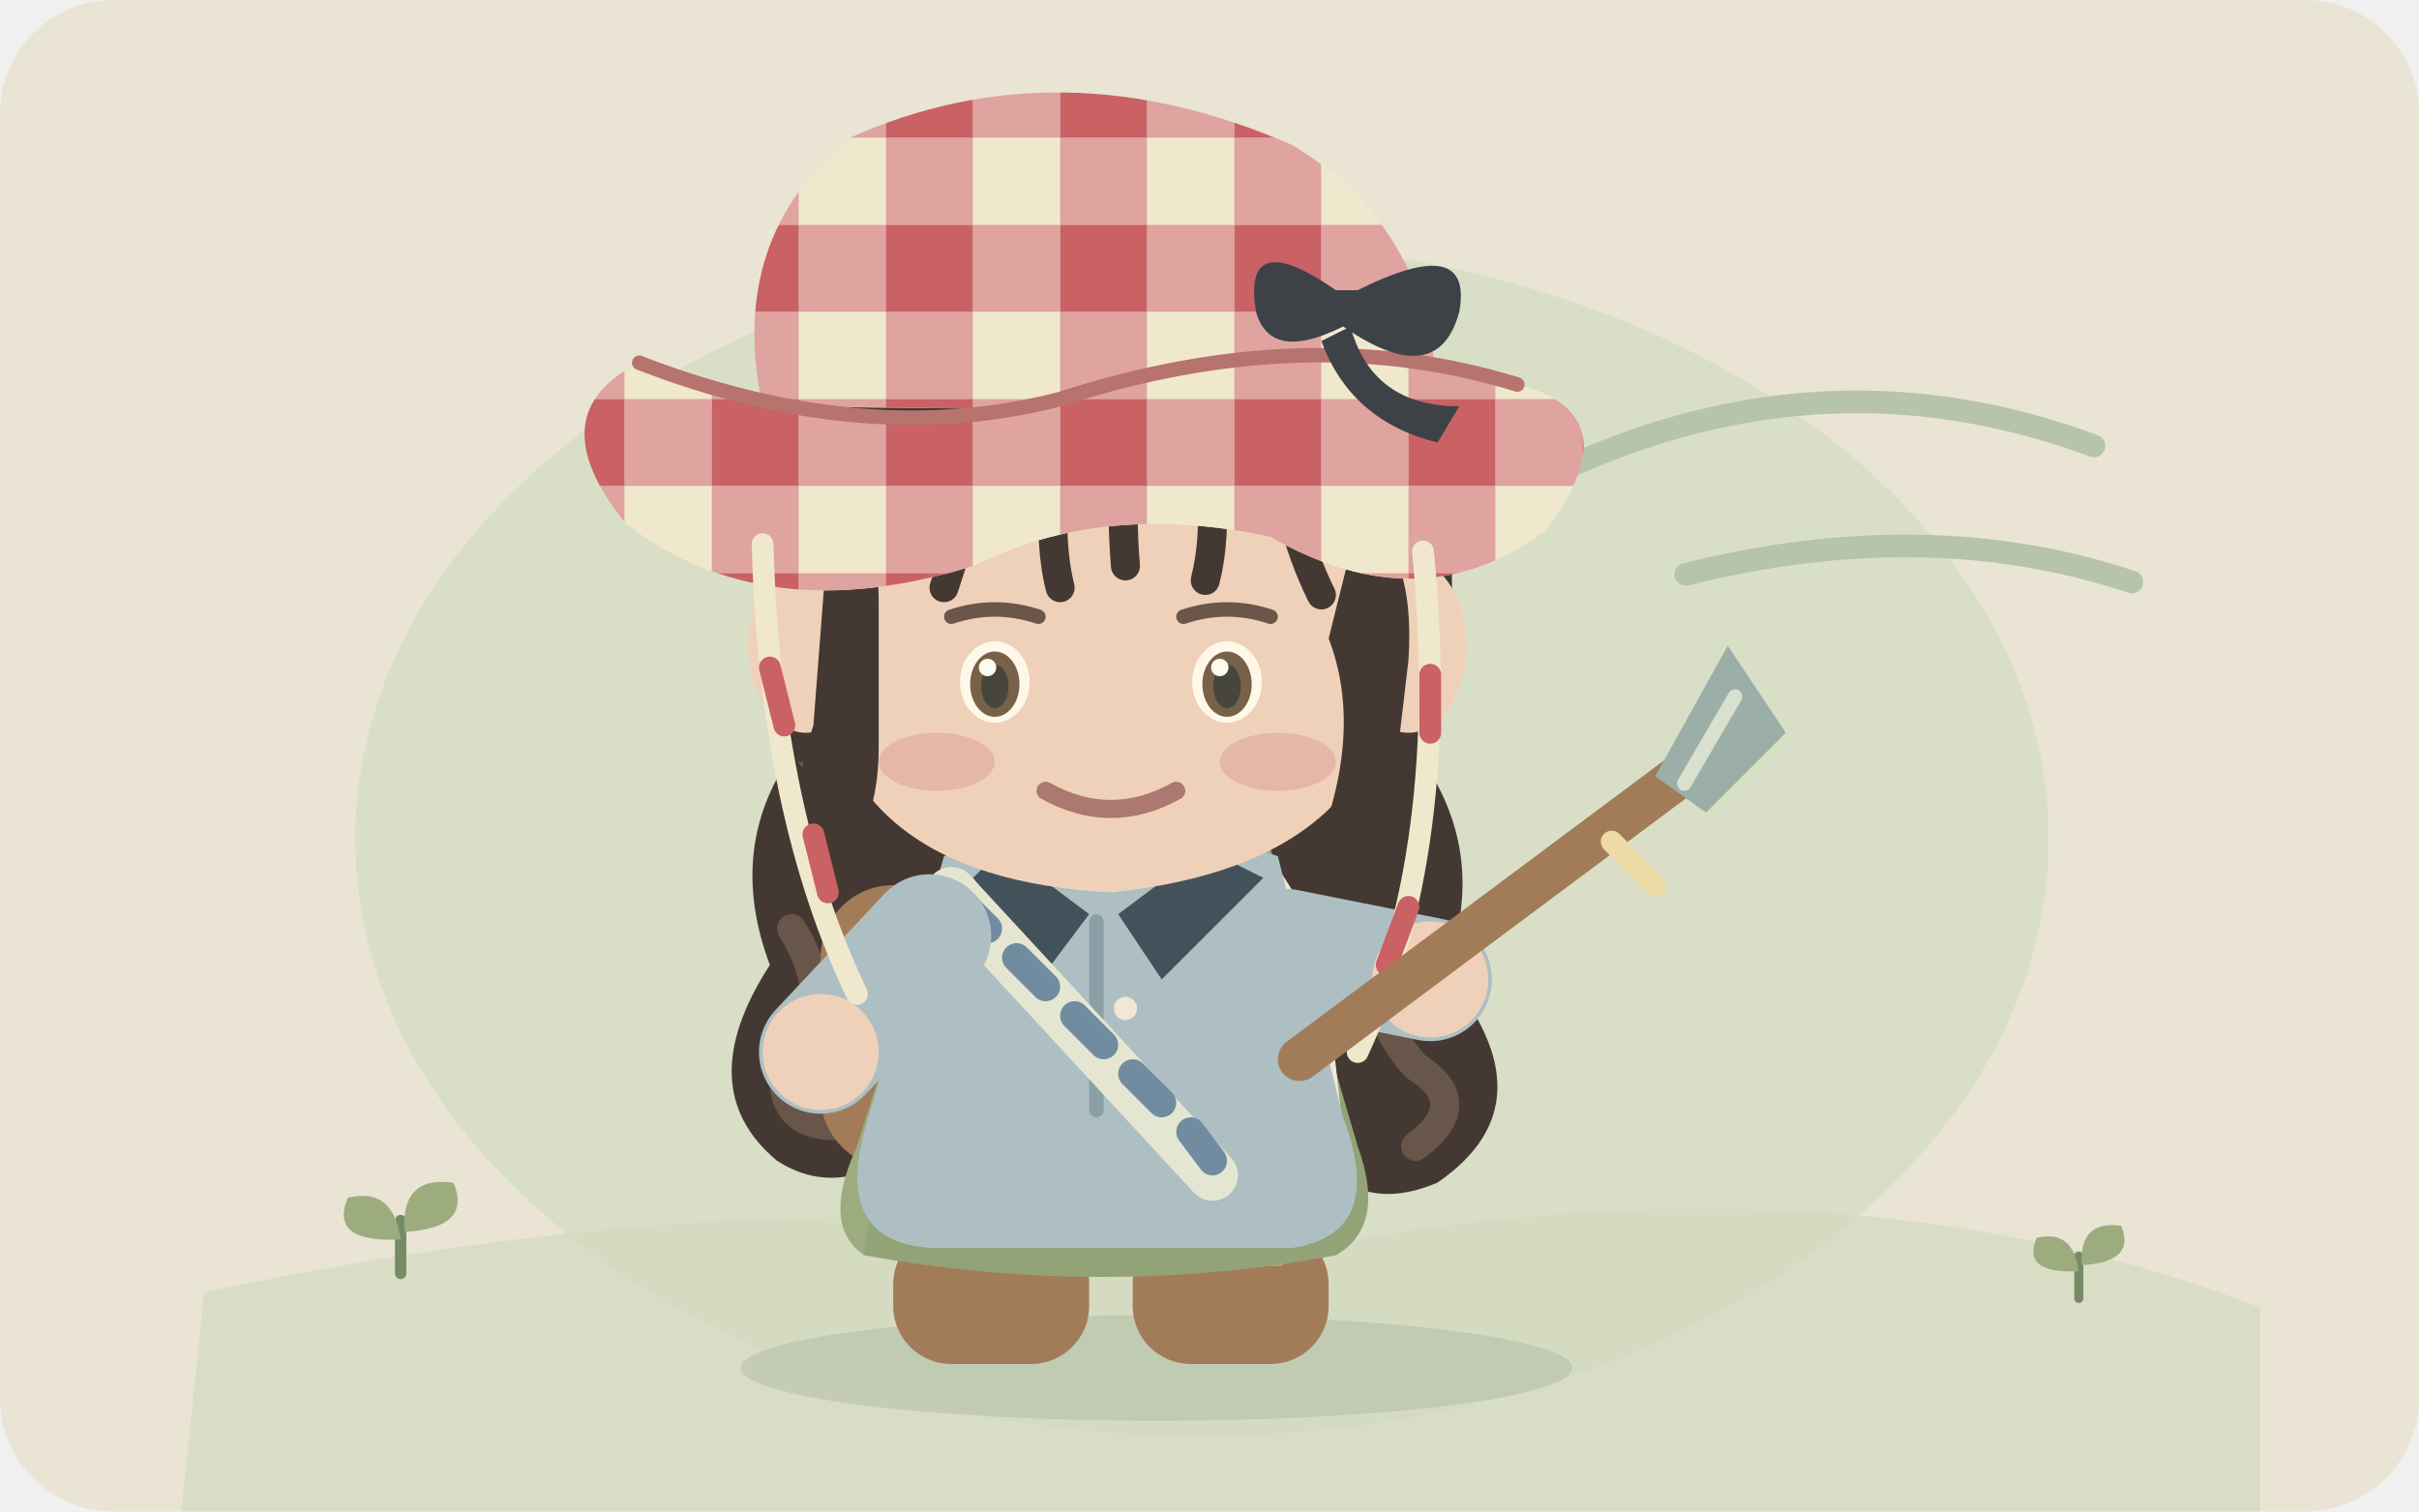
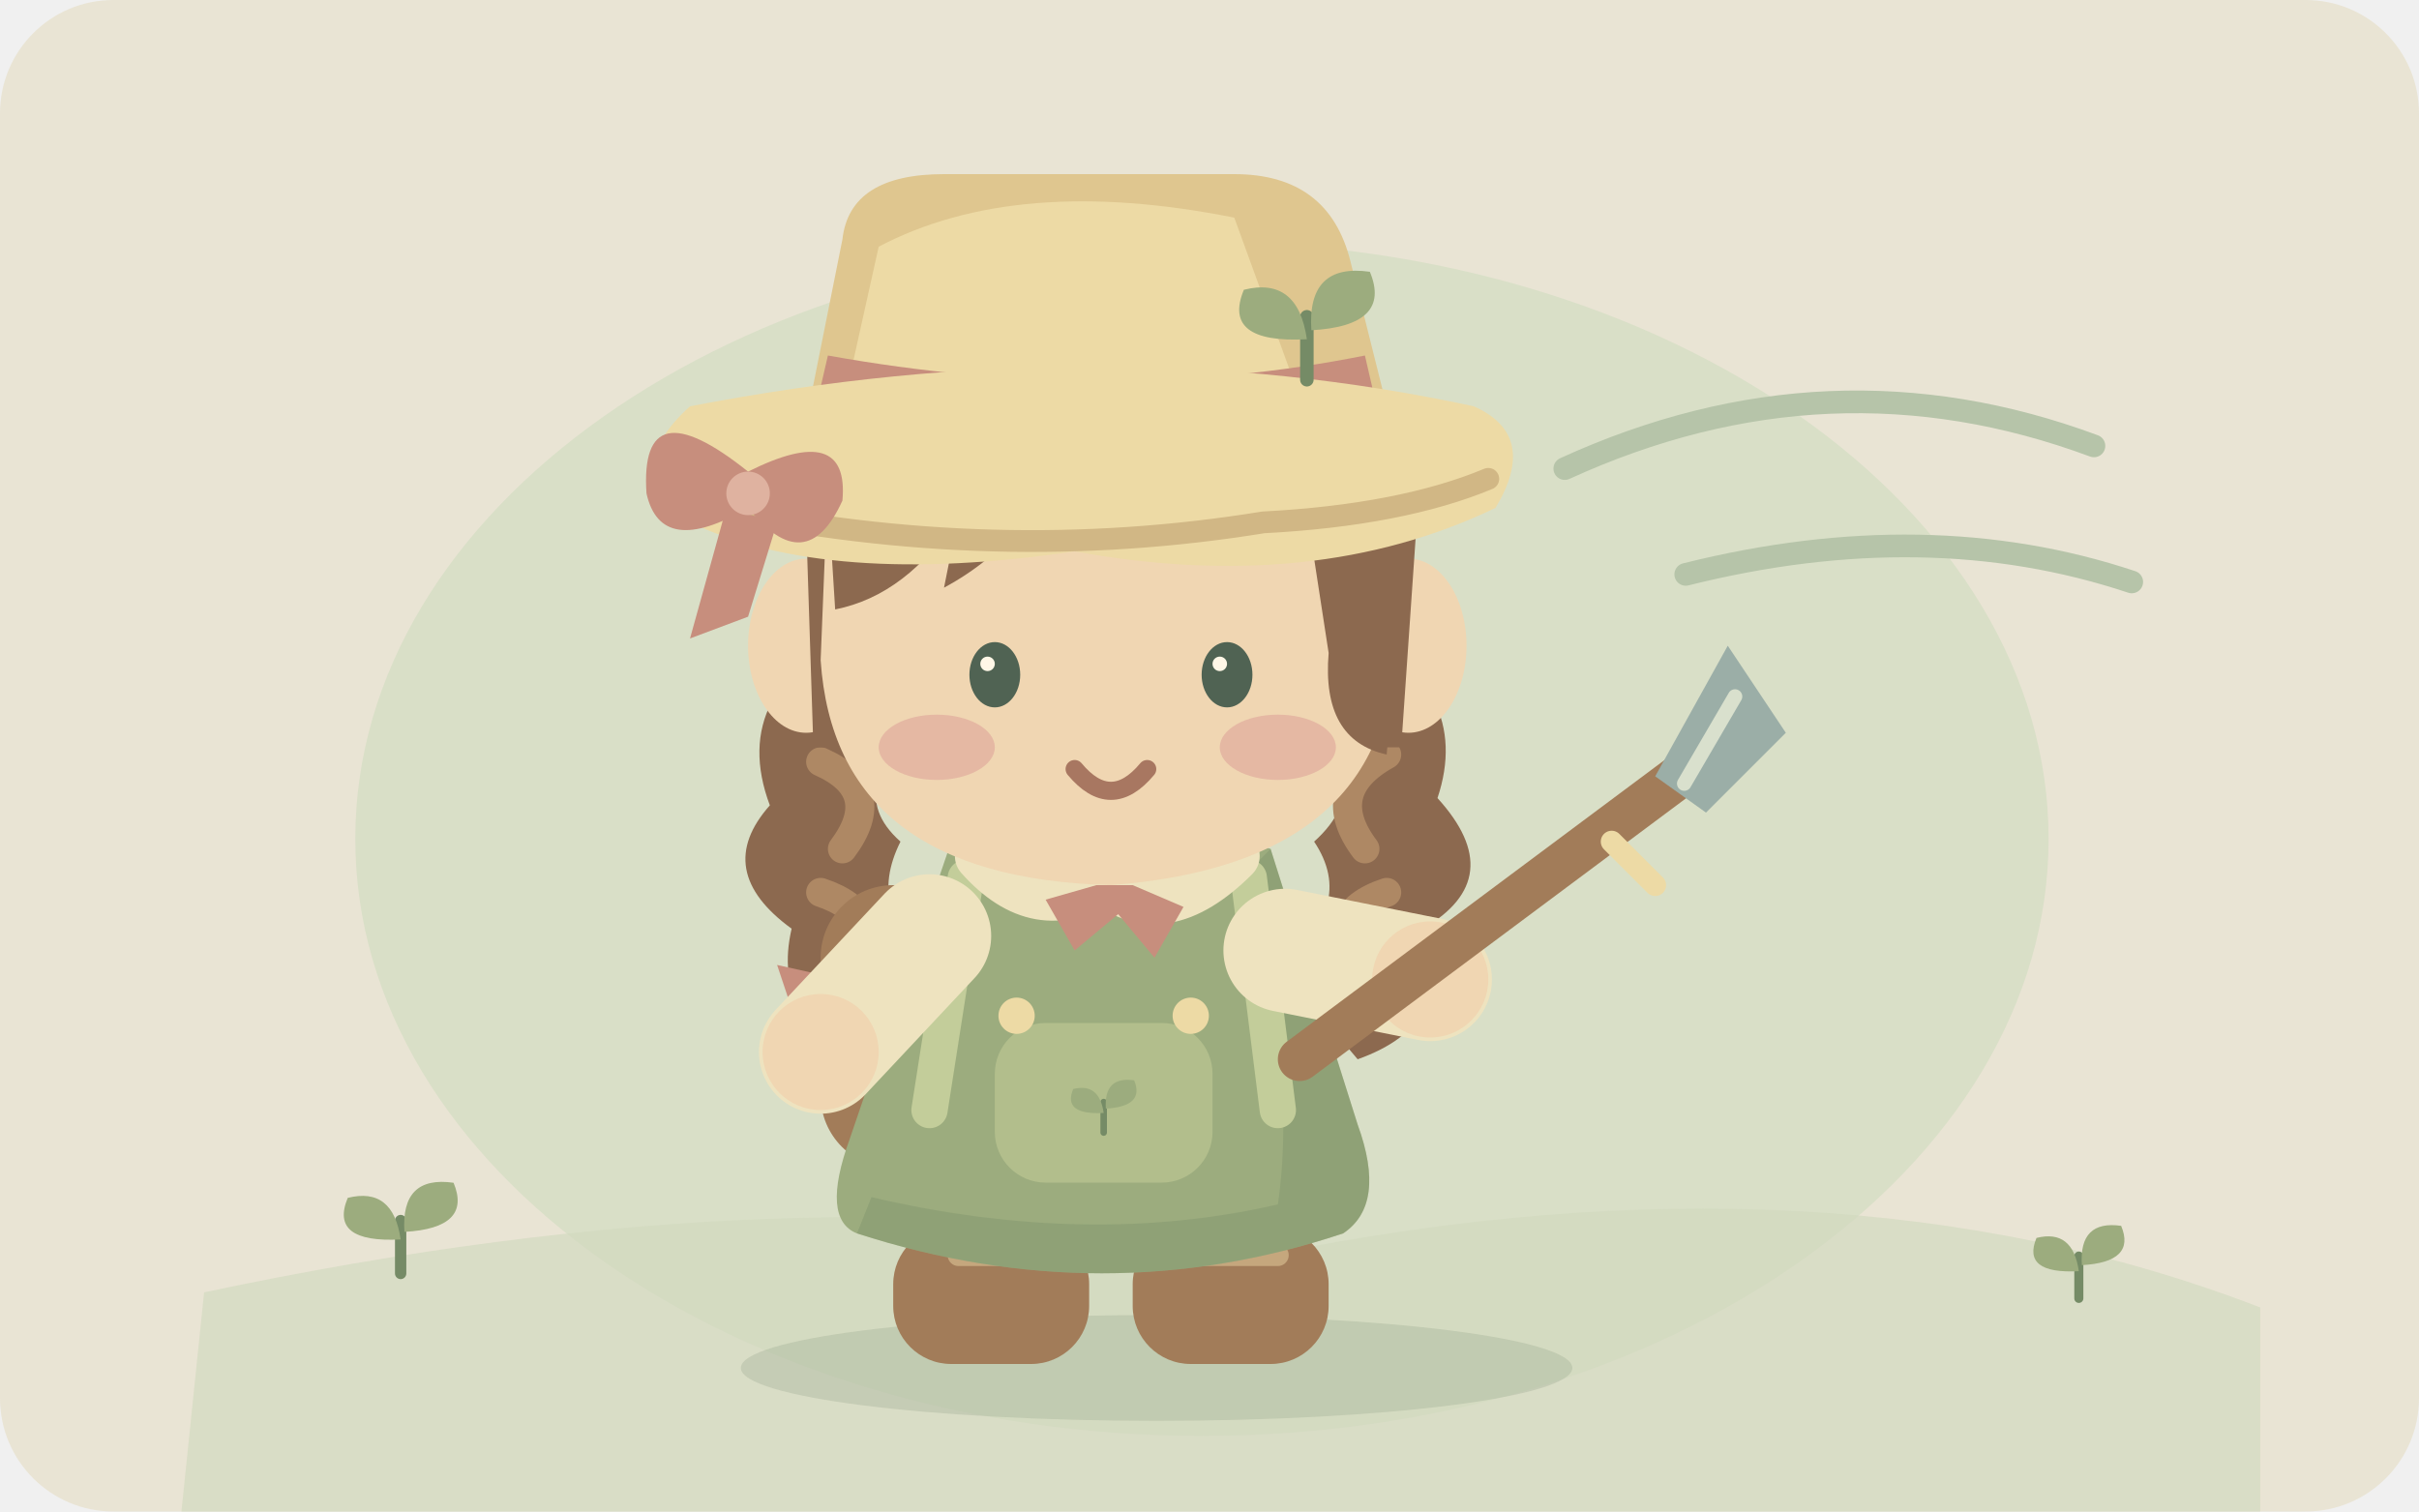
<svg xmlns="http://www.w3.org/2000/svg" width="320" height="200" viewBox="0 0 320 200">
  <rect x="0" y="0" width="320" height="200" rx="15" fill="#e9e4d4" />
  <ellipse cx="159" cy="111" rx="112" ry="79" fill="#d9dfc7" />
  <path d="M27 171Q107 154 168 166Q242 151 299 173V200H24Z" fill="#d1d9be" opacity=".65" />
  <g transform="translate(53 165) scale(0.5)">
    <path d="M0 7V-7" fill="none" stroke="#758b66" stroke-width="3" stroke-linecap="round" stroke-linejoin="round" />
    <path d="M0-2Q-19-1-14-13Q-2-16 0-2M1-4Q0-19 14-17Q19-5 1-4" fill="#9cac7e" />
  </g>
  <g transform="translate(275 169) scale(0.4)">
    <path d="M0 7V-7" fill="none" stroke="#758b66" stroke-width="3" stroke-linecap="round" stroke-linejoin="round" />
    <path d="M0-2Q-19-1-14-13Q-2-16 0-2M1-4Q0-19 14-17Q19-5 1-4" fill="#9cac7e" />
  </g>
  <path d="M207 62Q242 46 277 59M223 76Q255 68 282 77" fill="none" stroke="#b6c4a9" stroke-width="3" stroke-linecap="round" stroke-linejoin="round" />
  <ellipse cx="153" cy="181" rx="55" ry="7" fill="#5b7057" opacity=".16" />
  <g transform="translate(50 0) scale(.96)">
-     <path d="M55 82Q51 48 72 38Q101 23 128 39Q148 48 148 81L145 112Q144 126 151 137Q146 155 132 150L123 133H78Q65 155 52 143Q61 128 55 112Z" fill="#443932" />
-     <path d="M58 107Q67 120 61 133Q58 140 64 141M140 108Q132 122 141 136Q145 141 138 145" fill="none" stroke="#69564a" stroke-width="4" stroke-linecap="round" stroke-linejoin="round" />
-     <path d="M57 104Q48 117 54 133Q43 150 55 160Q66 167 78 153L76 127ZM141 101Q154 116 147 134Q162 152 146 163Q132 169 125 152L128 125Z" fill="#443932" />
-     <path d="M57 128Q64 139 56 150Q57 156 65 155M141 127Q134 137 143 147Q151 152 143 158" fill="none" stroke="#69564a" stroke-width="4" stroke-linecap="round" stroke-linejoin="round" />
+     <path d="M67 86Q48 95 54 111Q46 120 57 128Q54 141 68 146L77 133Q67 126 72 116Q63 108 78 98Z" fill="#8c694f" />
+     <path d="M134 86Q151 95 146 110Q156 121 144 128Q149 141 135 146L124 133Q135 125 129 116Q139 107 124 98Z" fill="#8c694f" />
+     <path d="M61 105Q70 109 64 117M61 123Q70 126 66 134M139 104Q130 109 136 117M139 123Q130 126 135 134" fill="none" stroke="#ae8864" stroke-width="4" stroke-linecap="round" stroke-linejoin="round" />
+     <path d="M64 135 55 133 58 142 67 140 74 145 77 137 68 135Z" fill="#c78e7d" />
+     <path d="M135 135 126 137 129 145 137 140 145 143 147 134 138 135Z" fill="#c78e7d" />
    <rect x="61" y="122" width="31" height="39" rx="10" fill="#a27c59" />
-     <rect x="77" y="157" width="18" height="28" rx="8" fill="#f0e7d5" />
-     <rect x="107" y="157" width="18" height="28" rx="8" fill="#f0e7d5" />
+     <rect x="77" y="157" width="18" height="28" rx="8" fill="#eee3bf" />
+     <rect x="107" y="157" width="18" height="28" rx="8" fill="#eee3bf" />
    <rect x="71" y="169" width="27" height="19" rx="8" fill="#a27c59" />
    <rect x="104" y="169" width="27" height="19" rx="8" fill="#a27c59" />
    <path d="M80 173H91M113 173H124" fill="none" stroke="#c5a77d" stroke-width="3" stroke-linecap="round" stroke-linejoin="round" />
-     <path d="M79 117Q101 110 123 117L135 158Q139 169 132 173Q100 179 67 173Q61 169 66 158Z" fill="#9cac7e" />
-     <path d="M119 127 126 164Q100 171 68 165L67 173Q100 179 132 173Q139 169 135 158L123 117Z" fill="#758b66" opacity=".26" />
-     <path d="M79 117Q86 112 94 117L100 130 94 156Q85 162 69 156L74 127Z" fill="#f0e7d5" />
-     <path d="M106 117Q116 112 123 118L130 129 133 156Q119 162 105 156L100 130Z" fill="#f0e7d5" />
-     <path d="M92 120 99 130 106 121M102 134V155" fill="none" stroke="#d9ceb8" stroke-width="2" stroke-linecap="round" stroke-linejoin="round" />
-     <path d="M89 120Q93 134 101 136Q110 131 114 120" fill="none" stroke="#c5a76f" stroke-width="1.5" stroke-linecap="round" stroke-linejoin="round" />
-     <ellipse cx="101" cy="137" rx="2.6" ry="3.6" fill="#d1ae68" />
-     <circle cx="108" cy="145" r="1.6" fill="#c4bba6" />
-     <circle cx="108" cy="152" r="1.6" fill="#c4bba6" />
-     <rect x="78" y="145" width="12" height="9" rx="3" fill="#e4dbc7" />
-     <g transform="translate(99 166) scale(0.25)">
+     <path d="M79 116Q100 109 123 117L135 155Q139 166 133 170Q100 181 66 170Q61 168 65 157Z" fill="#9cac7e" />
+     <path d="M118 122Q127 145 124 166Q98 172 68 165L66 170Q100 181 133 170Q139 166 135 155L123 117Z" fill="#758b66" opacity=".32" />
+     <path d="M81 121 76 153M120 121 124 153" fill="none" stroke="#c3cd9a" stroke-width="5" stroke-linecap="round" stroke-linejoin="round" />
+     <rect x="85" y="141" width="30" height="22" rx="7" fill="#b2be8c" />
+     <circle cx="88" cy="140" r="2.5" fill="#eddaa5" />
+     <circle cx="112" cy="140" r="2.5" fill="#eddaa5" />
+     <path d="M83 118Q91 127 100 121Q108 128 118 118" fill="none" stroke="#eee3bf" stroke-width="7" stroke-linecap="round" stroke-linejoin="round" />
+     <path d="M99 122 92 124 96 131 102 126 107 132 111 125 104 122Z" fill="#c78e7d" />
+     <g transform="translate(100 154) scale(0.3)">
      <path d="M0 7V-7" fill="none" stroke="#758b66" stroke-width="3" stroke-linecap="round" stroke-linejoin="round" />
      <path d="M0-2Q-19-1-14-13Q-2-16 0-2M1-4Q0-19 14-17Q19-5 1-4" fill="#9cac7e" />
    </g>
-     <path d="M78 118Q99 110 124 118L133 154Q139 170 126 172H76Q63 171 67 156Z" fill="#aebfc4" />
-     <path d="M86 117 98 126 92 134 82 121ZM114 117 102 126 108 135 122 121Z" fill="#43525a" />
-     <path d="M99 127V153" fill="none" stroke="#8b9fa6" stroke-width="2" stroke-linecap="round" stroke-linejoin="round" />
-     <circle cx="103" cy="139" r="1.6" fill="#f0e7d5" />
-     <circle cx="103" cy="149" r="1.6" fill="#f0e7d5" />
-     <path d="M79 123 115 162" fill="none" stroke="#e5e6d1" stroke-width="7" stroke-linecap="round" stroke-linejoin="round" />
-     <path d="M80 124 84 128M88 132 92 136M96 140 100 144M104 148 108 152M112 156 115 160" fill="none" stroke="#718ca0" stroke-width="4" stroke-linecap="round" stroke-linejoin="round" />
-     <path d="M76 129 61 145" fill="none" stroke="#aebfc4" stroke-width="17" stroke-linecap="round" stroke-linejoin="round" />
-     <path d="M125 131 145 135" fill="none" stroke="#aebfc4" stroke-width="17" stroke-linecap="round" stroke-linejoin="round" />
-     <circle cx="61" cy="145" r="8" fill="#efd1b9" />
-     <circle cx="145" cy="135" r="8" fill="#efd1b9" />
-     <ellipse cx="59" cy="89" rx="8" ry="12" fill="#efd1b9" />
-     <ellipse cx="142" cy="89" rx="8" ry="12" fill="#efd1b9" />
-     <path d="M61 67Q100 42 139 67L140 88Q140 119 101 123Q63 121 61 91Z" fill="#efd1b9" />
-     <path d="M59 76Q55 48 79 40Q108 28 131 45Q144 56 142 78L134 73Q123 58 111 58Q101 53 93 58Q75 58 67 79Z" fill="#443932" />
-     <path d="M87 49Q82 69 78 81M97 49Q91 69 94 81M104 49Q102 66 103 78M111 51Q117 68 114 80M123 55Q125 72 130 82" fill="none" stroke="#443932" stroke-width="4" stroke-linecap="round" stroke-linejoin="round" />
-     <path d="M62 74Q69 69 69 83V103Q69 116 61 121Q56 111 60 100Z" fill="#443932" />
-     <path d="M135 72Q143 75 142 91L140 108Q135 119 129 118Q136 101 131 88Z" fill="#443932" />
-     <path d="M73 52Q82 43 94 44M115 46Q127 50 132 61" fill="none" stroke="#69564a" stroke-width="3" stroke-linecap="round" stroke-linejoin="round" />
-     <ellipse cx="77" cy="105" rx="8" ry="4" fill="#dba39b" opacity=".55" />
-     <ellipse cx="124" cy="105" rx="8" ry="4" fill="#dba39b" opacity=".55" />
-     <path d="M79 85Q85 83 91 85M111 85Q117 83 123 85" fill="none" stroke="#6c5549" stroke-width="2" stroke-linecap="round" stroke-linejoin="round" />
-     <ellipse cx="85" cy="94" rx="4.8" ry="5.6" fill="#fff8e9" />
-     <ellipse cx="117" cy="94" rx="4.8" ry="5.6" fill="#fff8e9" />
-     <ellipse cx="85" cy="94.3" rx="3.4" ry="4.5" fill="#776249" />
-     <ellipse cx="117" cy="94.3" rx="3.4" ry="4.5" fill="#776249" />
-     <ellipse cx="85" cy="94.6" rx="1.9" ry="3" fill="#47463c" />
-     <ellipse cx="117" cy="94.6" rx="1.9" ry="3" fill="#47463c" />
-     <circle cx="84" cy="92" r="1.2" fill="#fffaf0" />
-     <circle cx="116" cy="92" r="1.2" fill="#fffaf0" />
-     <path d="M92 109Q101 114 110 109" fill="none" stroke="#ac786f" stroke-width="2.5" stroke-linecap="round" stroke-linejoin="round" />
-     <g transform="translate(0 -8)">
-       <defs>
-         <clipPath id="gingham_clip">
-           <path d="M53 64Q48 41 65 27Q94 14 126 28Q146 40 146 65Z" fill="#fff" />
-           <path d="M36 58Q67 70 94 63Q128 52 157 61Q173 65 161 81Q144 94 123 82Q100 77 82 86Q53 95 34 80Q22 65 36 58Z" fill="#fff" />
-         </clipPath>
-       </defs>
-       <g transform="" clip-path="url(#gingham_clip)">
-         <rect x="22" y="15" width="151" height="82" rx="0" fill="#f0e8cc" />
-         <rect x="22" y="15" width="12" height="12" rx="0" fill="#c96165" />
-         <rect x="34" y="15" width="12" height="12" rx="0" fill="#dfa3a0" />
-         <rect x="46" y="15" width="12" height="12" rx="0" fill="#c96165" />
-         <rect x="58" y="15" width="12" height="12" rx="0" fill="#dfa3a0" />
-         <rect x="70" y="15" width="12" height="12" rx="0" fill="#c96165" />
-         <rect x="82" y="15" width="12" height="12" rx="0" fill="#dfa3a0" />
-         <rect x="94" y="15" width="12" height="12" rx="0" fill="#c96165" />
-         <rect x="106" y="15" width="12" height="12" rx="0" fill="#dfa3a0" />
-         <rect x="118" y="15" width="12" height="12" rx="0" fill="#c96165" />
-         <rect x="130" y="15" width="12" height="12" rx="0" fill="#dfa3a0" />
-         <rect x="142" y="15" width="12" height="12" rx="0" fill="#c96165" />
-         <rect x="154" y="15" width="12" height="12" rx="0" fill="#dfa3a0" />
-         <rect x="166" y="15" width="12" height="12" rx="0" fill="#c96165" />
-         <rect x="22" y="27" width="12" height="12" rx="0" fill="#dfa3a0" />
-         <rect x="34" y="27" width="12" height="12" rx="0" fill="#f0e8cc" />
-         <rect x="46" y="27" width="12" height="12" rx="0" fill="#dfa3a0" />
-         <rect x="58" y="27" width="12" height="12" rx="0" fill="#f0e8cc" />
-         <rect x="70" y="27" width="12" height="12" rx="0" fill="#dfa3a0" />
-         <rect x="82" y="27" width="12" height="12" rx="0" fill="#f0e8cc" />
-         <rect x="94" y="27" width="12" height="12" rx="0" fill="#dfa3a0" />
-         <rect x="106" y="27" width="12" height="12" rx="0" fill="#f0e8cc" />
-         <rect x="118" y="27" width="12" height="12" rx="0" fill="#dfa3a0" />
-         <rect x="130" y="27" width="12" height="12" rx="0" fill="#f0e8cc" />
-         <rect x="142" y="27" width="12" height="12" rx="0" fill="#dfa3a0" />
-         <rect x="154" y="27" width="12" height="12" rx="0" fill="#f0e8cc" />
-         <rect x="166" y="27" width="12" height="12" rx="0" fill="#dfa3a0" />
-         <rect x="22" y="39" width="12" height="12" rx="0" fill="#c96165" />
-         <rect x="34" y="39" width="12" height="12" rx="0" fill="#dfa3a0" />
-         <rect x="46" y="39" width="12" height="12" rx="0" fill="#c96165" />
-         <rect x="58" y="39" width="12" height="12" rx="0" fill="#dfa3a0" />
-         <rect x="70" y="39" width="12" height="12" rx="0" fill="#c96165" />
-         <rect x="82" y="39" width="12" height="12" rx="0" fill="#dfa3a0" />
-         <rect x="94" y="39" width="12" height="12" rx="0" fill="#c96165" />
-         <rect x="106" y="39" width="12" height="12" rx="0" fill="#dfa3a0" />
-         <rect x="118" y="39" width="12" height="12" rx="0" fill="#c96165" />
-         <rect x="130" y="39" width="12" height="12" rx="0" fill="#dfa3a0" />
-         <rect x="142" y="39" width="12" height="12" rx="0" fill="#c96165" />
-         <rect x="154" y="39" width="12" height="12" rx="0" fill="#dfa3a0" />
-         <rect x="166" y="39" width="12" height="12" rx="0" fill="#c96165" />
-         <rect x="22" y="51" width="12" height="12" rx="0" fill="#dfa3a0" />
-         <rect x="34" y="51" width="12" height="12" rx="0" fill="#f0e8cc" />
-         <rect x="46" y="51" width="12" height="12" rx="0" fill="#dfa3a0" />
-         <rect x="58" y="51" width="12" height="12" rx="0" fill="#f0e8cc" />
-         <rect x="70" y="51" width="12" height="12" rx="0" fill="#dfa3a0" />
-         <rect x="82" y="51" width="12" height="12" rx="0" fill="#f0e8cc" />
-         <rect x="94" y="51" width="12" height="12" rx="0" fill="#dfa3a0" />
-         <rect x="106" y="51" width="12" height="12" rx="0" fill="#f0e8cc" />
-         <rect x="118" y="51" width="12" height="12" rx="0" fill="#dfa3a0" />
-         <rect x="130" y="51" width="12" height="12" rx="0" fill="#f0e8cc" />
-         <rect x="142" y="51" width="12" height="12" rx="0" fill="#dfa3a0" />
-         <rect x="154" y="51" width="12" height="12" rx="0" fill="#f0e8cc" />
-         <rect x="166" y="51" width="12" height="12" rx="0" fill="#dfa3a0" />
-         <rect x="22" y="63" width="12" height="12" rx="0" fill="#c96165" />
-         <rect x="34" y="63" width="12" height="12" rx="0" fill="#dfa3a0" />
-         <rect x="46" y="63" width="12" height="12" rx="0" fill="#c96165" />
-         <rect x="58" y="63" width="12" height="12" rx="0" fill="#dfa3a0" />
-         <rect x="70" y="63" width="12" height="12" rx="0" fill="#c96165" />
-         <rect x="82" y="63" width="12" height="12" rx="0" fill="#dfa3a0" />
-         <rect x="94" y="63" width="12" height="12" rx="0" fill="#c96165" />
-         <rect x="106" y="63" width="12" height="12" rx="0" fill="#dfa3a0" />
-         <rect x="118" y="63" width="12" height="12" rx="0" fill="#c96165" />
-         <rect x="130" y="63" width="12" height="12" rx="0" fill="#dfa3a0" />
-         <rect x="142" y="63" width="12" height="12" rx="0" fill="#c96165" />
-         <rect x="154" y="63" width="12" height="12" rx="0" fill="#dfa3a0" />
-         <rect x="166" y="63" width="12" height="12" rx="0" fill="#c96165" />
-         <rect x="22" y="75" width="12" height="12" rx="0" fill="#dfa3a0" />
-         <rect x="34" y="75" width="12" height="12" rx="0" fill="#f0e8cc" />
-         <rect x="46" y="75" width="12" height="12" rx="0" fill="#dfa3a0" />
-         <rect x="58" y="75" width="12" height="12" rx="0" fill="#f0e8cc" />
-         <rect x="70" y="75" width="12" height="12" rx="0" fill="#dfa3a0" />
-         <rect x="82" y="75" width="12" height="12" rx="0" fill="#f0e8cc" />
-         <rect x="94" y="75" width="12" height="12" rx="0" fill="#dfa3a0" />
-         <rect x="106" y="75" width="12" height="12" rx="0" fill="#f0e8cc" />
-         <rect x="118" y="75" width="12" height="12" rx="0" fill="#dfa3a0" />
-         <rect x="130" y="75" width="12" height="12" rx="0" fill="#f0e8cc" />
-         <rect x="142" y="75" width="12" height="12" rx="0" fill="#dfa3a0" />
-         <rect x="154" y="75" width="12" height="12" rx="0" fill="#f0e8cc" />
-         <rect x="166" y="75" width="12" height="12" rx="0" fill="#dfa3a0" />
-         <rect x="22" y="87" width="12" height="12" rx="0" fill="#c96165" />
-         <rect x="34" y="87" width="12" height="12" rx="0" fill="#dfa3a0" />
-         <rect x="46" y="87" width="12" height="12" rx="0" fill="#c96165" />
-         <rect x="58" y="87" width="12" height="12" rx="0" fill="#dfa3a0" />
-         <rect x="70" y="87" width="12" height="12" rx="0" fill="#c96165" />
-         <rect x="82" y="87" width="12" height="12" rx="0" fill="#dfa3a0" />
-         <rect x="94" y="87" width="12" height="12" rx="0" fill="#c96165" />
-         <rect x="106" y="87" width="12" height="12" rx="0" fill="#dfa3a0" />
-         <rect x="118" y="87" width="12" height="12" rx="0" fill="#c96165" />
-         <rect x="130" y="87" width="12" height="12" rx="0" fill="#dfa3a0" />
-         <rect x="142" y="87" width="12" height="12" rx="0" fill="#c96165" />
-         <rect x="154" y="87" width="12" height="12" rx="0" fill="#dfa3a0" />
-         <rect x="166" y="87" width="12" height="12" rx="0" fill="#c96165" />
-       </g>
-       <path d="M36 58Q67 70 94 63Q128 52 157 61" fill="none" stroke="#b7736e" stroke-width="2" stroke-linecap="round" stroke-linejoin="round" />
-       <path d="M132 48Q119 39 121 51Q123 58 133 53Q146 62 149 51Q151 40 135 48Z" fill="#3d4247" />
-       <path d="M134 53Q137 64 149 64L146 69Q134 66 130 55" fill="#3d4247" />
-       <path d="M53 83Q54 120 66 145M144 84Q148 125 135 153" fill="none" stroke="#f0e8cc" stroke-width="3" stroke-linecap="round" stroke-linejoin="round" />
-       <path d="M54 100 56 108M60 123 62 131M145 101 145 109M142 133 139 141" fill="none" stroke="#c96165" stroke-width="3" stroke-linecap="round" stroke-linejoin="round" />
+     <path d="M76 129 61 145" fill="none" stroke="#eee3bf" stroke-width="17" stroke-linecap="round" stroke-linejoin="round" />
+     <path d="M125 131 145 135" fill="none" stroke="#eee3bf" stroke-width="17" stroke-linecap="round" stroke-linejoin="round" />
+     <circle cx="61" cy="145" r="8" fill="#f0d6b2" />
+     <circle cx="145" cy="135" r="8" fill="#f0d6b2" />
+     <ellipse cx="59" cy="89" rx="8" ry="12" fill="#f0d6b2" />
+     <ellipse cx="142" cy="89" rx="8" ry="12" fill="#f0d6b2" />
+     <path d="M59 72Q58 36 99 37Q141 35 143 74L141 103H60Z" fill="#8c694f" />
+     <path d="M62 66Q100 46 139 67L140 88Q140 119 101 122Q63 121 61 91Z" fill="#f0d6b2" />
+     <path d="M62 68Q72 52 96 59Q91 74 78 81L80 71Q73 82 63 84Z" fill="#8c694f" />
+     <path d="M127 62Q139 65 141 80L139 104Q130 102 131 90L129 77Z" fill="#8c694f" />
+     <path d="M68 71Q77 62 88 63" fill="none" stroke="#ae8864" stroke-width="3" stroke-linecap="round" stroke-linejoin="round" />
+     <ellipse cx="77" cy="103" rx="8" ry="4.5" fill="#dfa89b" opacity=".65" />
+     <ellipse cx="124" cy="103" rx="8" ry="4.5" fill="#dfa89b" opacity=".65" />
+     <ellipse cx="85" cy="93" rx="3.5" ry="4.5" fill="#506353" />
+     <ellipse cx="117" cy="93" rx="3.5" ry="4.5" fill="#506353" />
+     <circle cx="84" cy="91.5" r="1" fill="#fff7e7" />
+     <circle cx="116" cy="91.5" r="1" fill="#fff7e7" />
+     <path d="M96 106Q101 112 106 106" fill="none" stroke="#a87761" stroke-width="2.5" stroke-linecap="round" stroke-linejoin="round" />
+     <path d="M59 58 64 33Q65 24 78 24H118Q131 24 134 36L140 60Z" fill="#dfc68f" />
+     <path d="M69 34Q88 24 118 30L126 52H65Z" fill="#eddaa5" />
+     <path d="M62 49Q101 56 136 49L139 62H59Z" fill="#c78e7d" />
+     <path d="M43 56Q100 45 151 56Q160 60 154 70Q129 82 96 76Q62 81 43 72Q33 65 43 56Z" fill="#eddaa5" />
+     <path d="M47 70Q85 78 122 72Q141 71 153 66" fill="none" stroke="#d1b785" stroke-width="3" stroke-linecap="round" stroke-linejoin="round" />
+     <path d="M51 65Q36 53 37 68Q39 77 51 70Q59 80 64 69Q65 58 51 65Z" fill="#c78e7d" />
+     <path d="M48 70 43 88 51 85 55 72" fill="#c78e7d" />
+     <circle cx="51" cy="68" r="3" fill="#dfb2a0" />
+     <g transform="translate(128 48) scale(0.62)">
+       <path d="M0 7V-7" fill="none" stroke="#758b66" stroke-width="3" stroke-linecap="round" stroke-linejoin="round" />
+       <path d="M0-2Q-19-1-14-13Q-2-16 0-2M1-4Q0-19 14-17Q19-5 1-4" fill="#9cac7e" />
    </g>
    <path d="M127 146 186 102" fill="none" stroke="#a27c59" stroke-width="6" stroke-linecap="round" stroke-linejoin="round" />
    <polygon points="176,107 186,89 194,101 183,112" fill="#9baea7" />
    <path d="M180 108 187 96" fill="none" stroke="#d9e0cd" stroke-width="2" stroke-linecap="round" stroke-linejoin="round" />
    <path d="M170 116 176 122" fill="none" stroke="#eddaa5" stroke-width="3" stroke-linecap="round" stroke-linejoin="round" />
  </g>
</svg>
